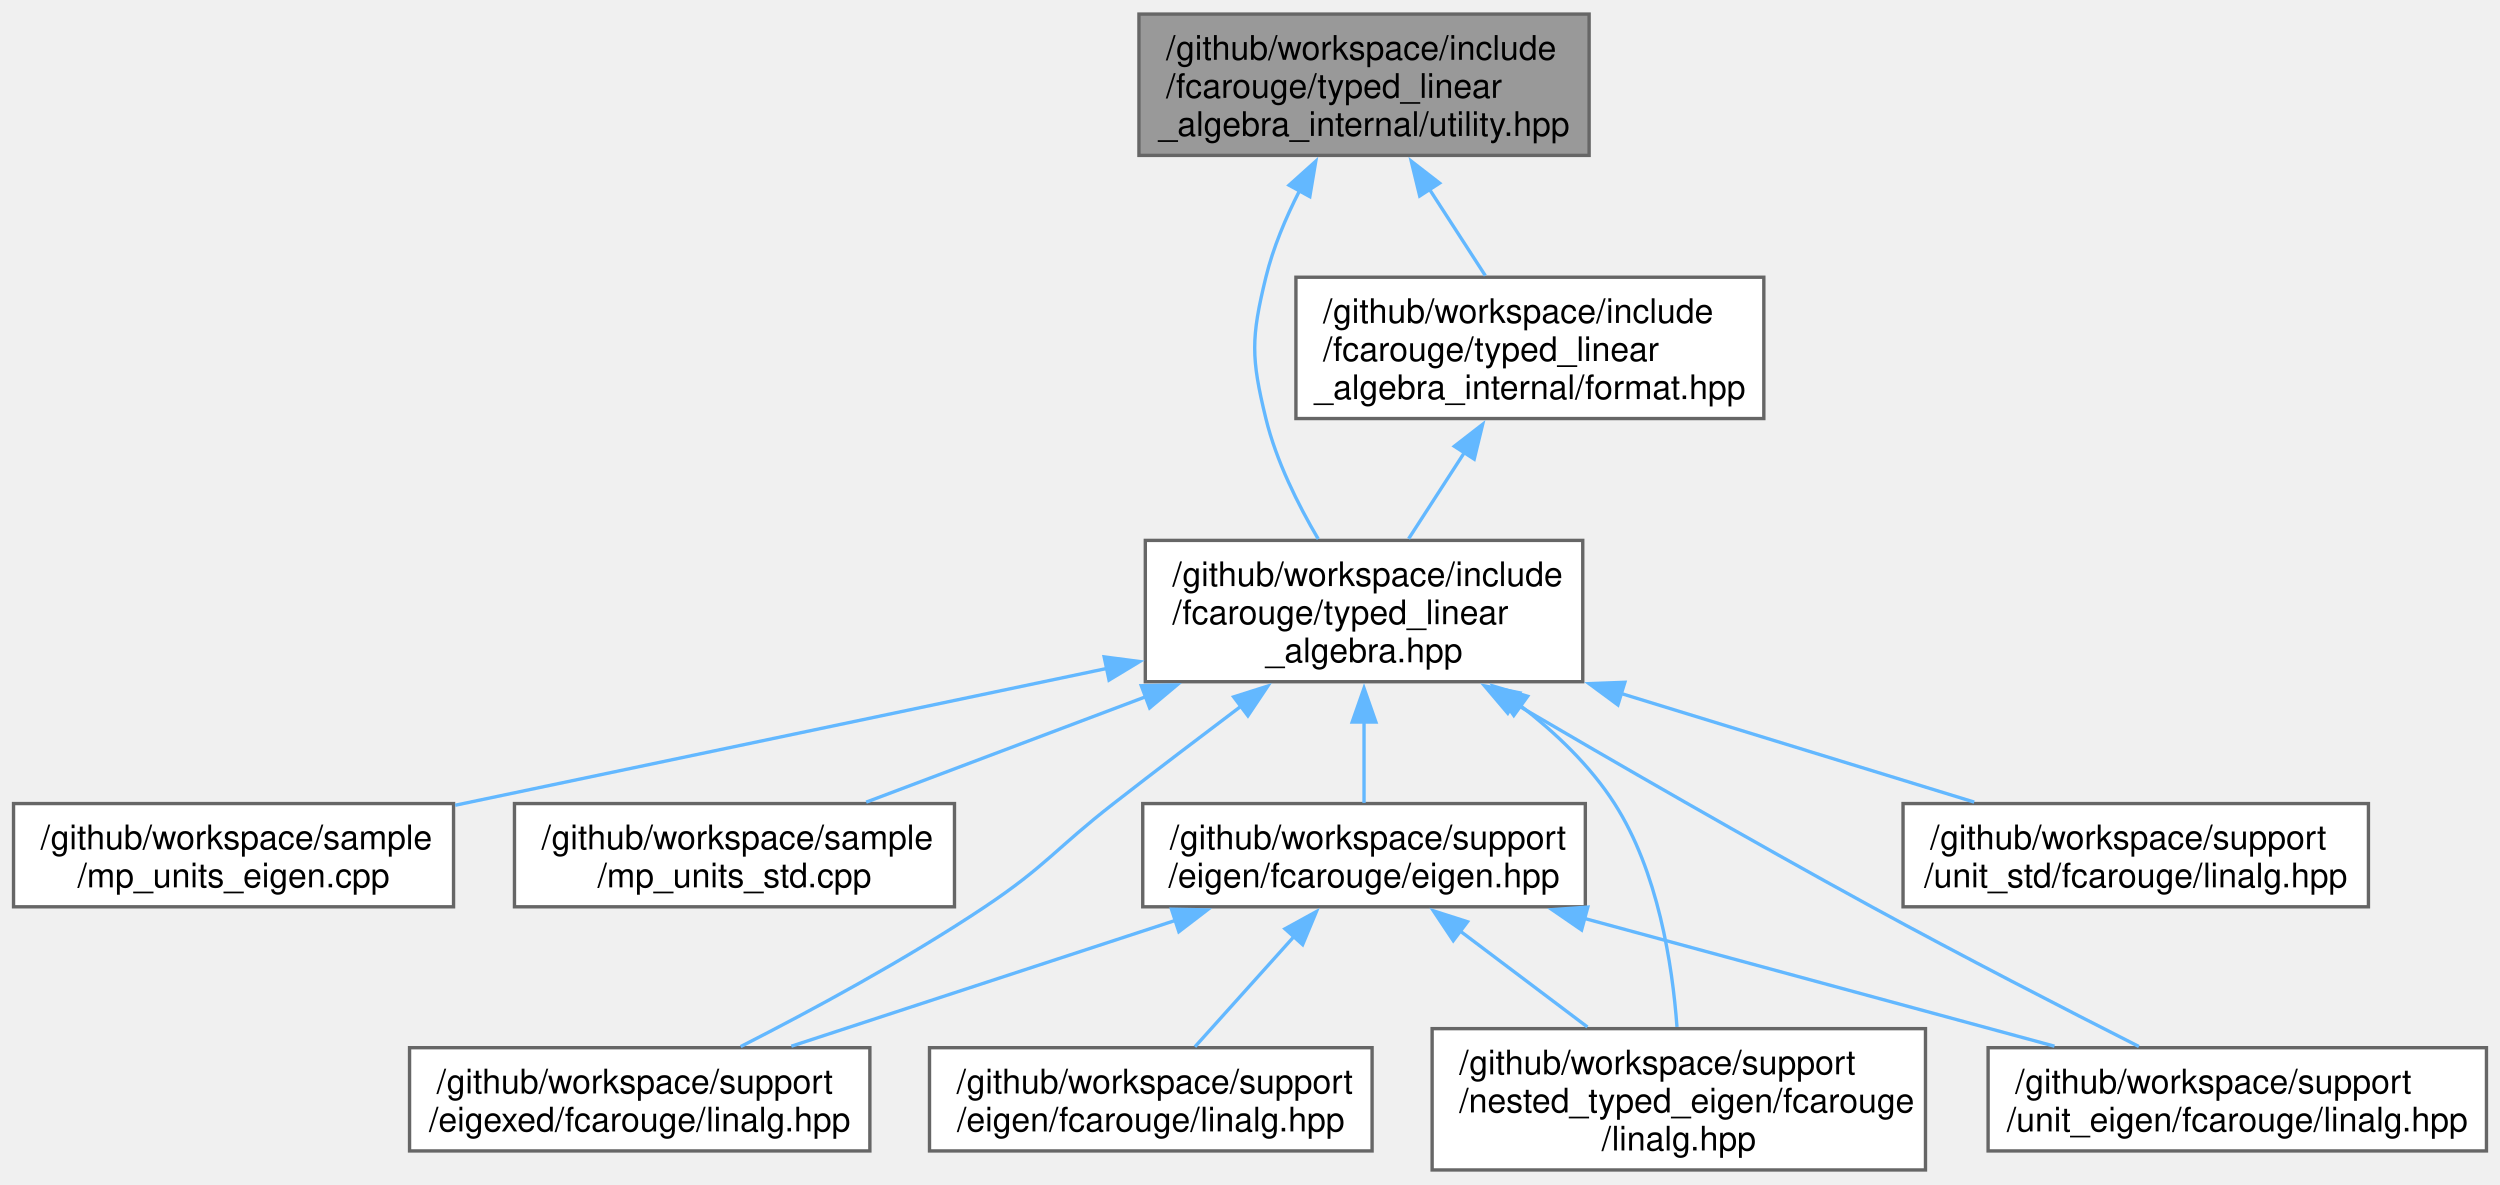
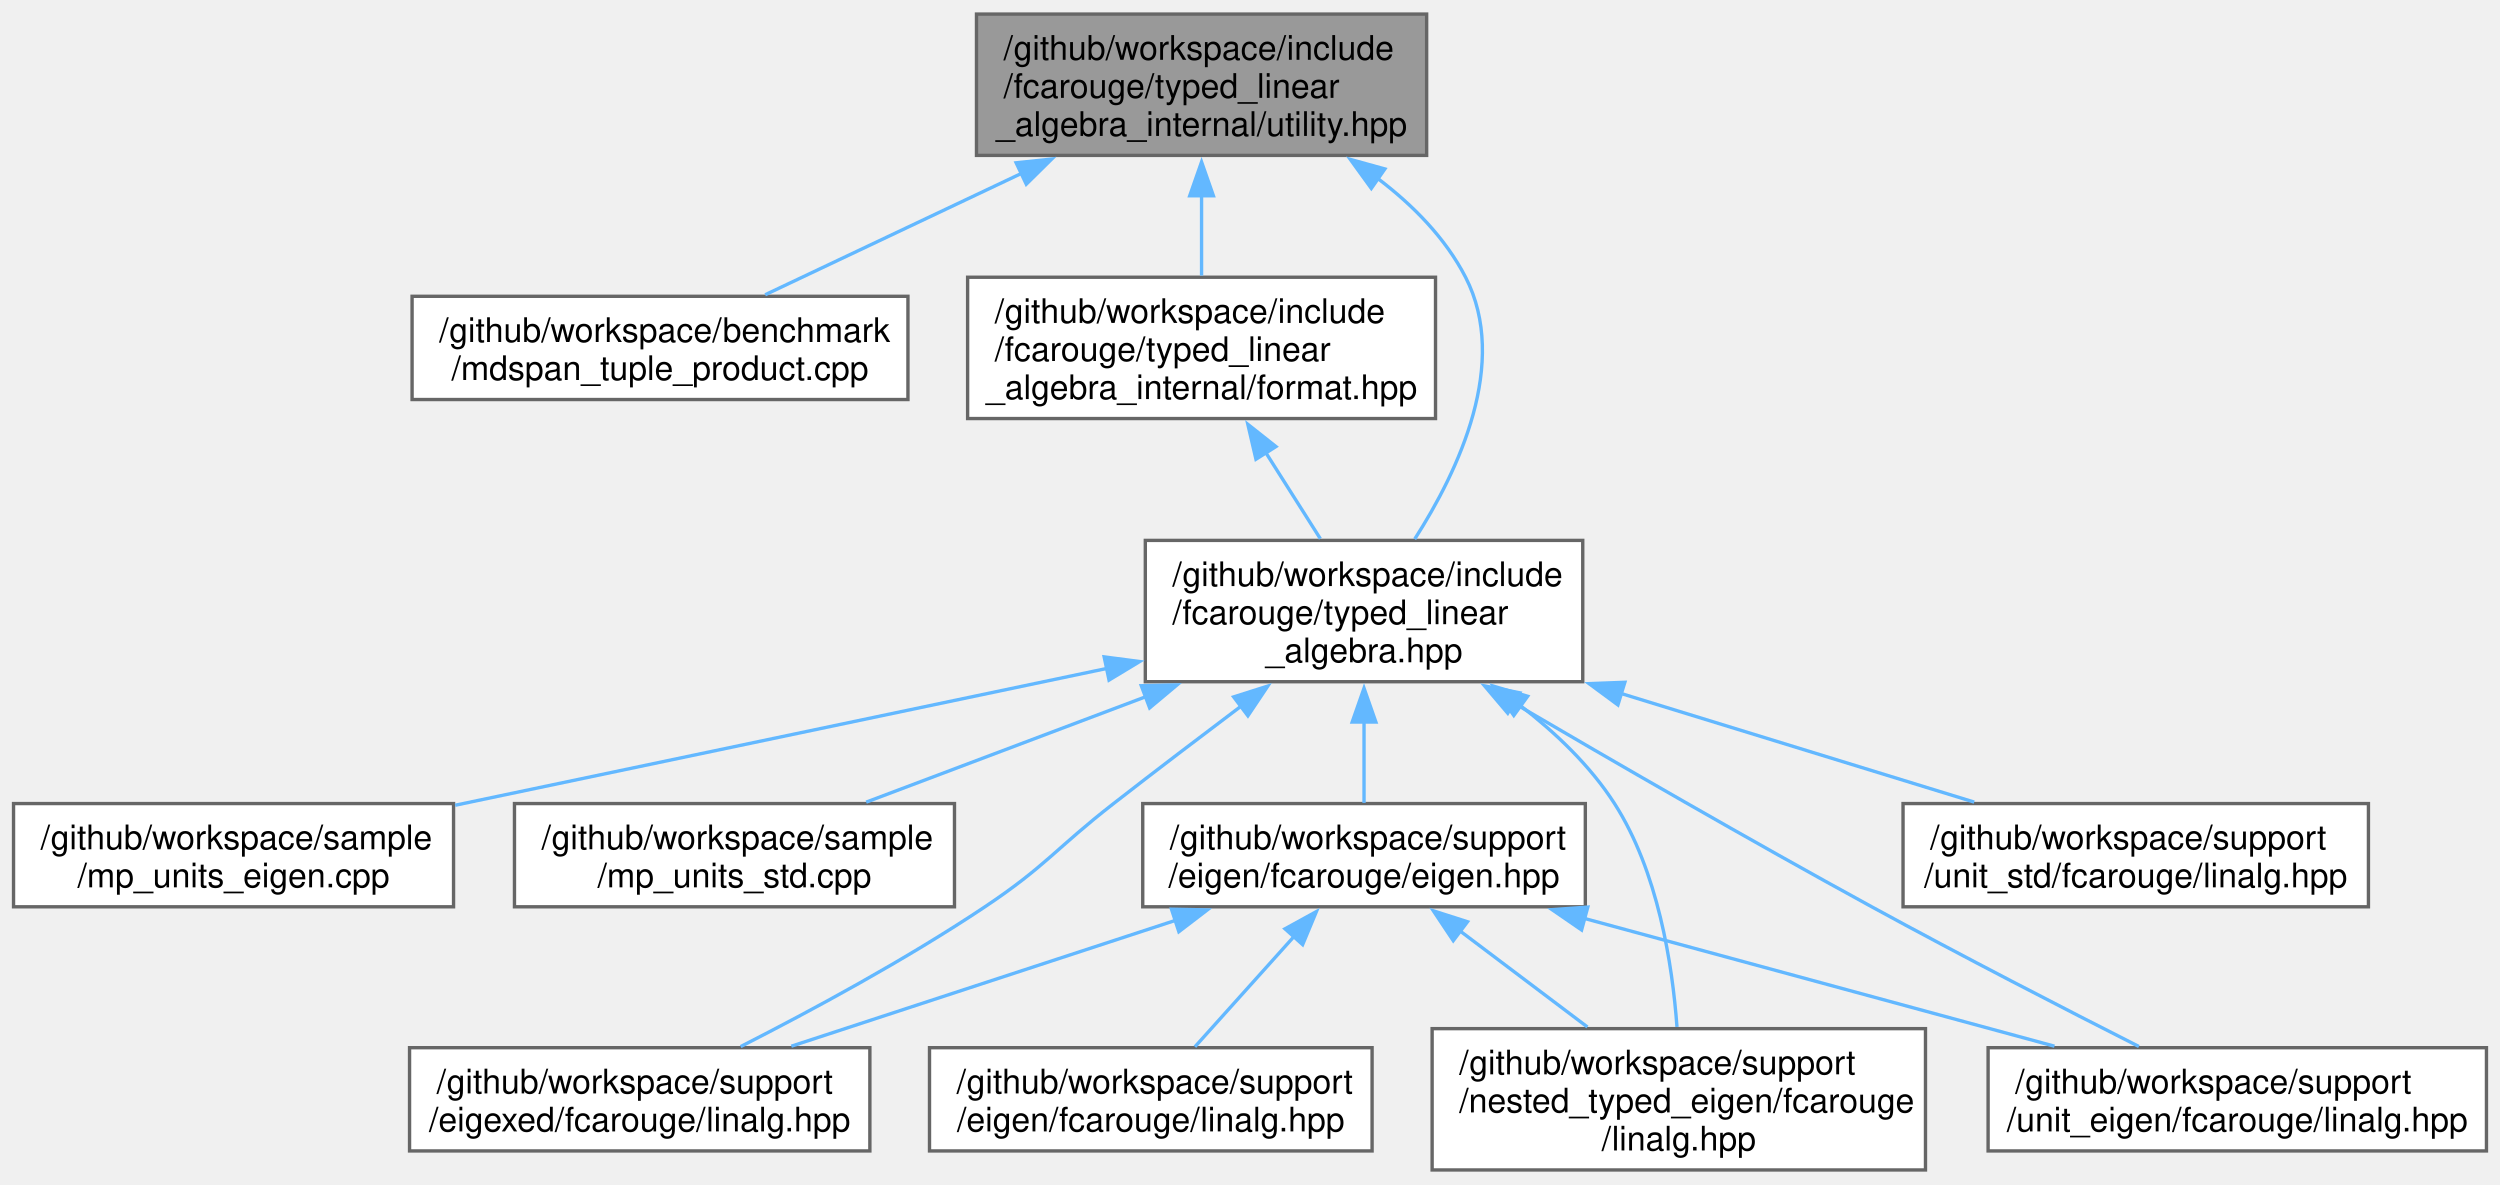
<svg xmlns="http://www.w3.org/2000/svg" xmlns:xlink="http://www.w3.org/1999/xlink" width="739pt" height="350pt" viewBox="0.00 0.00 738.62 349.50">
  <g id="graph0" class="graph" transform="scale(1 1) rotate(0) translate(4 345.5)">
    <g id="Node000001" class="node">
      <g id="a_Node000001">
        <a xlink:title=" ">
-           <polygon fill="#999999" stroke="#666666" points="465.5,-341.5 332.5,-341.5 332.5,-299.75 465.5,-299.75 465.5,-341.5" />
-           <text text-anchor="start" x="340.5" y="-328" font-family="Helvetica,sans-Serif" font-size="10.00">/github/workspace/include</text>
-           <text text-anchor="start" x="340.5" y="-316.75" font-family="Helvetica,sans-Serif" font-size="10.00">/fcarouge/typed_linear</text>
-           <text text-anchor="middle" x="399" y="-305.5" font-family="Helvetica,sans-Serif" font-size="10.00">_algebra_internal/utility.hpp</text>
+           <polygon fill="#999999" stroke="#666666" points="417.5,-341.5 284.5,-341.5 284.5,-299.75 417.5,-299.75 417.5,-341.5" />
+           <text text-anchor="start" x="292.5" y="-328" font-family="Helvetica,sans-Serif" font-size="10.00">/github/workspace/include</text>
+           <text text-anchor="start" x="292.5" y="-316.75" font-family="Helvetica,sans-Serif" font-size="10.00">/fcarouge/typed_linear</text>
+           <text text-anchor="middle" x="351" y="-305.5" font-family="Helvetica,sans-Serif" font-size="10.00">_algebra_internal/utility.hpp</text>
        </a>
      </g>
    </g>
    <g id="Node000002" class="node">
      <g id="a_Node000002">
+         <a xlink:href="mdspan__tuple__product_8cpp.xhtml" target="_top" xlink:title=" ">
+           <polygon fill="white" stroke="#666666" points="264.25,-258.12 117.75,-258.12 117.75,-227.62 264.25,-227.62 264.25,-258.12" />
+           <text text-anchor="start" x="125.75" y="-244.62" font-family="Helvetica,sans-Serif" font-size="10.00">/github/workspace/benchmark</text>
+           <text text-anchor="middle" x="191" y="-233.38" font-family="Helvetica,sans-Serif" font-size="10.00">/mdspan_tuple_product.cpp</text>
+         </a>
+       </g>
+     </g>
+     <g id="edge1_Node000001_Node000002" class="edge">
+       <g id="a_edge1_Node000001_Node000002">
+         <a xlink:title=" ">
+           <path fill="none" stroke="#63b8ff" d="M297.98,-294.52C272.81,-282.61 243.6,-268.78 222.07,-258.58" />
+           <polygon fill="#63b8ff" stroke="#63b8ff" points="296.22,-297.56 306.75,-298.68 299.21,-291.24 296.22,-297.56" />
+         </a>
+       </g>
+     </g>
+     <g id="Node000003" class="node">
+       <g id="a_Node000003">
        <a xlink:href="typed__linear__algebra_8hpp.xhtml" target="_top" xlink:title="Typed linear algebra implementation.">
          <polygon fill="white" stroke="#666666" points="463.62,-186 334.38,-186 334.38,-144.25 463.62,-144.25 463.62,-186" />
          <text text-anchor="start" x="342.38" y="-172.5" font-family="Helvetica,sans-Serif" font-size="10.00">/github/workspace/include</text>
          <text text-anchor="start" x="342.38" y="-161.25" font-family="Helvetica,sans-Serif" font-size="10.00">/fcarouge/typed_linear</text>
          <text text-anchor="middle" x="399" y="-150" font-family="Helvetica,sans-Serif" font-size="10.00">_algebra.hpp</text>
        </a>
      </g>
    </g>
-     <g id="edge1_Node000001_Node000002" class="edge">
-       <g id="a_edge1_Node000001_Node000002">
-         <a xlink:title=" ">
-           <path fill="none" stroke="#63b8ff" d="M379.97,-289.36C375.87,-281.33 372.13,-272.46 370,-263.75 365.6,-245.72 365.6,-240.03 370,-222 373.06,-209.47 379.46,-196.62 385.47,-186.41" />
-           <polygon fill="#63b8ff" stroke="#63b8ff" points="376.85,-290.94 384.74,-298.02 382.98,-287.57 376.85,-290.94" />
-         </a>
-       </g>
-     </g>
-     <g id="Node000011" class="node">
-       <g id="a_Node000011">
+     <g id="edge2_Node000001_Node000003" class="edge">
+       <g id="a_edge2_Node000001_Node000003">
+         <a xlink:title=" ">
+           <path fill="none" stroke="#63b8ff" d="M403.03,-292.95C413.47,-285.04 423.05,-275.32 429,-263.75 441.96,-238.52 427,-206.69 413.96,-186.37" />
+           <polygon fill="#63b8ff" stroke="#63b8ff" points="401.15,-289.99 394.94,-298.57 405.15,-295.74 401.15,-289.99" />
+         </a>
+       </g>
+     </g>
+     <g id="Node000012" class="node">
+       <g id="a_Node000012">
        <a xlink:href="format_8hpp.xhtml" target="_top" xlink:title="Formatting support for the typed matrix.">
-           <polygon fill="white" stroke="#666666" points="517.12,-263.75 378.88,-263.75 378.88,-222 517.12,-222 517.12,-263.75" />
-           <text text-anchor="start" x="386.88" y="-250.25" font-family="Helvetica,sans-Serif" font-size="10.00">/github/workspace/include</text>
-           <text text-anchor="start" x="386.88" y="-239" font-family="Helvetica,sans-Serif" font-size="10.00">/fcarouge/typed_linear</text>
-           <text text-anchor="middle" x="448" y="-227.75" font-family="Helvetica,sans-Serif" font-size="10.00">_algebra_internal/format.hpp</text>
-         </a>
-       </g>
-     </g>
-     <g id="edge13_Node000001_Node000011" class="edge">
-       <g id="a_edge13_Node000001_Node000011">
-         <a xlink:title=" ">
-           <path fill="none" stroke="#63b8ff" d="M418.37,-289.68C423.89,-281.14 429.78,-272.05 434.83,-264.23" />
-           <polygon fill="#63b8ff" stroke="#63b8ff" points="415.45,-287.76 412.95,-298.05 421.32,-291.56 415.45,-287.76" />
-         </a>
-       </g>
-     </g>
-     <g id="Node000003" class="node">
-       <g id="a_Node000003">
+           <polygon fill="white" stroke="#666666" points="420.12,-263.75 281.88,-263.75 281.88,-222 420.12,-222 420.12,-263.75" />
+           <text text-anchor="start" x="289.88" y="-250.25" font-family="Helvetica,sans-Serif" font-size="10.00">/github/workspace/include</text>
+           <text text-anchor="start" x="289.88" y="-239" font-family="Helvetica,sans-Serif" font-size="10.00">/fcarouge/typed_linear</text>
+           <text text-anchor="middle" x="351" y="-227.75" font-family="Helvetica,sans-Serif" font-size="10.00">_algebra_internal/format.hpp</text>
+         </a>
+       </g>
+     </g>
+     <g id="edge14_Node000001_Node000012" class="edge">
+       <g id="a_edge14_Node000001_Node000012">
+         <a xlink:title=" ">
+           <path fill="none" stroke="#63b8ff" d="M351,-288C351,-279.96 351,-271.54 351,-264.23" />
+           <polygon fill="#63b8ff" stroke="#63b8ff" points="347.5,-287.81 351,-297.81 354.5,-287.81 347.5,-287.81" />
+         </a>
+       </g>
+     </g>
+     <g id="Node000004" class="node">
+       <g id="a_Node000004">
        <a xlink:href="mp__units__eigen_8cpp.xhtml" target="_top" xlink:title="Unit safe linear algebra with mp-units and Eigen.">
          <polygon fill="white" stroke="#666666" points="130,-108.25 0,-108.25 0,-77.75 130,-77.75 130,-108.25" />
          <text text-anchor="start" x="8" y="-94.75" font-family="Helvetica,sans-Serif" font-size="10.00">/github/workspace/sample</text>
          <text text-anchor="middle" x="65" y="-83.5" font-family="Helvetica,sans-Serif" font-size="10.00">/mp_units_eigen.cpp</text>
        </a>
      </g>
    </g>
-     <g id="edge2_Node000002_Node000003" class="edge">
-       <g id="a_edge2_Node000002_Node000003">
+     <g id="edge3_Node000003_Node000004" class="edge">
+       <g id="a_edge3_Node000003_Node000004">
        <a xlink:title=" ">
          <path fill="none" stroke="#63b8ff" d="M323.25,-148.22C265.17,-136.03 185.82,-119.37 130.47,-107.75" />
          <polygon fill="#63b8ff" stroke="#63b8ff" points="322.22,-151.58 332.72,-150.21 323.66,-144.73 322.22,-151.58" />
        </a>
      </g>
    </g>
-     <g id="Node000004" class="node">
-       <g id="a_Node000004">
+     <g id="Node000005" class="node">
+       <g id="a_Node000005">
        <a xlink:href="mp__units__std_8cpp.xhtml" target="_top" xlink:title="Unit safe linear algebra with mp-units and Eigen.">
          <polygon fill="white" stroke="#666666" points="278,-108.25 148,-108.25 148,-77.75 278,-77.75 278,-108.25" />
          <text text-anchor="start" x="156" y="-94.75" font-family="Helvetica,sans-Serif" font-size="10.00">/github/workspace/sample</text>
          <text text-anchor="middle" x="213" y="-83.5" font-family="Helvetica,sans-Serif" font-size="10.00">/mp_units_std.cpp</text>
        </a>
      </g>
    </g>
-     <g id="edge3_Node000002_Node000004" class="edge">
-       <g id="a_edge3_Node000002_Node000004">
+     <g id="edge4_Node000003_Node000005" class="edge">
+       <g id="a_edge4_Node000003_Node000005">
        <a xlink:title=" ">
          <path fill="none" stroke="#63b8ff" d="M334.47,-139.8C306.97,-129.43 275.79,-117.67 251.91,-108.67" />
          <polygon fill="#63b8ff" stroke="#63b8ff" points="333.19,-143.06 343.78,-143.31 335.66,-136.51 333.19,-143.06" />
        </a>
      </g>
    </g>
-     <g id="Node000005" class="node">
-       <g id="a_Node000005">
+     <g id="Node000006" class="node">
+       <g id="a_Node000006">
        <a xlink:href="eigen_8hpp.xhtml" target="_top" xlink:title="Linear algebra facade for Eigen3 third party implementation.">
          <polygon fill="white" stroke="#666666" points="464.38,-108.25 333.62,-108.25 333.62,-77.75 464.38,-77.75 464.38,-108.25" />
          <text text-anchor="start" x="341.62" y="-94.75" font-family="Helvetica,sans-Serif" font-size="10.00">/github/workspace/support</text>
          <text text-anchor="middle" x="399" y="-83.5" font-family="Helvetica,sans-Serif" font-size="10.00">/eigen/fcarouge/eigen.hpp</text>
        </a>
      </g>
    </g>
-     <g id="edge4_Node000002_Node000005" class="edge">
-       <g id="a_edge4_Node000002_Node000005">
+     <g id="edge5_Node000003_Node000006" class="edge">
+       <g id="a_edge5_Node000003_Node000006">
        <a xlink:title=" ">
          <path fill="none" stroke="#63b8ff" d="M399,-132.38C399,-124.02 399,-115.4 399,-108.45" />
          <polygon fill="#63b8ff" stroke="#63b8ff" points="395.5,-132.33 399,-142.33 402.5,-132.33 395.5,-132.33" />
        </a>
      </g>
    </g>
-     <g id="Node000007" class="node">
-       <g id="a_Node000007">
+     <g id="Node000008" class="node">
+       <g id="a_Node000008">
        <a xlink:href="eigexed_2fcarouge_2linalg_8hpp.xhtml" target="_top" xlink:title="Scalar type linear algebra with Eigen implementation.">
          <polygon fill="white" stroke="#666666" points="253,-36.12 117,-36.12 117,-5.62 253,-5.62 253,-36.12" />
          <text text-anchor="start" x="125" y="-22.62" font-family="Helvetica,sans-Serif" font-size="10.00">/github/workspace/support</text>
          <text text-anchor="middle" x="185" y="-11.38" font-family="Helvetica,sans-Serif" font-size="10.00">/eigexed/fcarouge/linalg.hpp</text>
        </a>
      </g>
    </g>
-     <g id="edge9_Node000002_Node000007" class="edge">
-       <g id="a_edge9_Node000002_Node000007">
+     <g id="edge10_Node000003_Node000008" class="edge">
+       <g id="a_edge10_Node000003_Node000008">
        <a xlink:title=" ">
          <path fill="none" stroke="#63b8ff" d="M362.86,-137.17C350.77,-128.06 337.25,-117.79 325,-108.25 307.91,-94.95 305.01,-89.78 287,-77.75 263.66,-62.16 235.59,-47.03 214.82,-36.45" />
          <polygon fill="#63b8ff" stroke="#63b8ff" points="360.48,-139.76 370.58,-142.97 364.69,-134.17 360.48,-139.76" />
        </a>
      </g>
    </g>
-     <g id="Node000008" class="node">
-       <g id="a_Node000008">
+     <g id="Node000009" class="node">
+       <g id="a_Node000009">
        <a xlink:href="nested__typed__eigen_2fcarouge_2linalg_8hpp.xhtml" target="_top" xlink:title="Scalar type nested linear algebra with Eigen implementation.">
          <polygon fill="white" stroke="#666666" points="564.88,-41.75 419.12,-41.75 419.12,0 564.88,0 564.88,-41.75" />
          <text text-anchor="start" x="427.12" y="-28.25" font-family="Helvetica,sans-Serif" font-size="10.00">/github/workspace/support</text>
          <text text-anchor="start" x="427.12" y="-17" font-family="Helvetica,sans-Serif" font-size="10.00">/nested_typed_eigen/fcarouge</text>
          <text text-anchor="middle" x="492" y="-5.75" font-family="Helvetica,sans-Serif" font-size="10.00">/linalg.hpp</text>
        </a>
      </g>
    </g>
-     <g id="edge10_Node000002_Node000008" class="edge">
-       <g id="a_edge10_Node000002_Node000008">
+     <g id="edge11_Node000003_Node000009" class="edge">
+       <g id="a_edge11_Node000003_Node000009">
        <a xlink:title=" ">
          <path fill="none" stroke="#63b8ff" d="M445.22,-137.17C455.72,-129.08 465.87,-119.36 473,-108.25 485.85,-88.22 490.1,-60.78 491.46,-42.25" />
          <polygon fill="#63b8ff" stroke="#63b8ff" points="443.25,-134.28 437.18,-142.96 447.34,-139.95 443.25,-134.28" />
        </a>
      </g>
    </g>
-     <g id="Node000009" class="node">
-       <g id="a_Node000009">
+     <g id="Node000010" class="node">
+       <g id="a_Node000010">
        <a xlink:href="unit__eigen_2fcarouge_2linalg_8hpp.xhtml" target="_top" xlink:title="Indexed-based linear algebra with mp-units with Eigen implementations.">
          <polygon fill="white" stroke="#666666" points="730.62,-36.12 583.38,-36.12 583.38,-5.62 730.62,-5.62 730.62,-36.12" />
          <text text-anchor="start" x="591.38" y="-22.62" font-family="Helvetica,sans-Serif" font-size="10.00">/github/workspace/support</text>
          <text text-anchor="middle" x="657" y="-11.38" font-family="Helvetica,sans-Serif" font-size="10.00">/unit_eigen/fcarouge/linalg.hpp</text>
        </a>
      </g>
    </g>
-     <g id="edge11_Node000002_Node000009" class="edge">
-       <g id="a_edge11_Node000002_Node000009">
+     <g id="edge12_Node000003_Node000010" class="edge">
+       <g id="a_edge12_Node000003_Node000010">
        <a xlink:title=" ">
          <path fill="none" stroke="#63b8ff" d="M442.97,-138.11C472.71,-120.69 512.98,-97.42 549,-77.75 575.49,-63.28 606.09,-47.54 627.93,-36.47" />
          <polygon fill="#63b8ff" stroke="#63b8ff" points="441.46,-134.94 434.61,-143.02 445.01,-140.97 441.46,-134.94" />
        </a>
      </g>
    </g>
-     <g id="Node000010" class="node">
-       <g id="a_Node000010">
+     <g id="Node000011" class="node">
+       <g id="a_Node000011">
        <a xlink:href="unit__std_2fcarouge_2linalg_8hpp.xhtml" target="_top" xlink:title="Indexed-based linear algebra with mp-units with Eigen implementations.">
          <polygon fill="white" stroke="#666666" points="695.75,-108.25 558.25,-108.25 558.25,-77.75 695.75,-77.75 695.75,-108.25" />
          <text text-anchor="start" x="566.25" y="-94.75" font-family="Helvetica,sans-Serif" font-size="10.00">/github/workspace/support</text>
          <text text-anchor="middle" x="627" y="-83.5" font-family="Helvetica,sans-Serif" font-size="10.00">/unit_std/fcarouge/linalg.hpp</text>
        </a>
      </g>
    </g>
-     <g id="edge12_Node000002_Node000010" class="edge">
-       <g id="a_edge12_Node000002_Node000010">
+     <g id="edge13_Node000003_Node000011" class="edge">
+       <g id="a_edge13_Node000003_Node000011">
        <a xlink:title=" ">
          <path fill="none" stroke="#63b8ff" d="M475.01,-140.75C509.45,-130.15 549.11,-117.96 579.28,-108.68" />
          <polygon fill="#63b8ff" stroke="#63b8ff" points="474.01,-137.39 465.48,-143.68 476.06,-144.08 474.01,-137.39" />
        </a>
      </g>
    </g>
-     <g id="Node000006" class="node">
-       <g id="a_Node000006">
+     <g id="Node000007" class="node">
+       <g id="a_Node000007">
        <a xlink:href="eigen_2fcarouge_2linalg_8hpp.xhtml" target="_top" xlink:title=" ">
          <polygon fill="white" stroke="#666666" points="401.38,-36.12 270.62,-36.12 270.62,-5.62 401.38,-5.62 401.38,-36.12" />
          <text text-anchor="start" x="278.62" y="-22.62" font-family="Helvetica,sans-Serif" font-size="10.00">/github/workspace/support</text>
          <text text-anchor="middle" x="336" y="-11.38" font-family="Helvetica,sans-Serif" font-size="10.00">/eigen/fcarouge/linalg.hpp</text>
        </a>
      </g>
    </g>
-     <g id="edge5_Node000005_Node000006" class="edge">
-       <g id="a_edge5_Node000005_Node000006">
+     <g id="edge6_Node000006_Node000007" class="edge">
+       <g id="a_edge6_Node000006_Node000007">
        <a xlink:title=" ">
          <path fill="none" stroke="#63b8ff" d="M378.3,-68.96C368.66,-58.23 357.48,-45.78 349.04,-36.39" />
          <polygon fill="#63b8ff" stroke="#63b8ff" points="375.65,-71.24 384.93,-76.34 380.86,-66.57 375.65,-71.24" />
        </a>
      </g>
    </g>
-     <g id="edge6_Node000005_Node000007" class="edge">
-       <g id="a_edge6_Node000005_Node000007">
+     <g id="edge7_Node000006_Node000008" class="edge">
+       <g id="a_edge7_Node000006_Node000008">
        <a xlink:title=" ">
          <path fill="none" stroke="#63b8ff" d="M343.5,-73.81C308.13,-62.22 262.89,-47.4 229.8,-36.56" />
          <polygon fill="#63b8ff" stroke="#63b8ff" points="342.11,-77.04 352.7,-76.83 344.29,-70.39 342.11,-77.04" />
        </a>
      </g>
    </g>
-     <g id="edge7_Node000005_Node000008" class="edge">
-       <g id="a_edge7_Node000005_Node000008">
+     <g id="edge8_Node000006_Node000009" class="edge">
+       <g id="a_edge8_Node000006_Node000009">
        <a xlink:title=" ">
          <path fill="none" stroke="#63b8ff" d="M427.38,-70.6C439.34,-61.58 453.19,-51.14 465,-42.24" />
          <polygon fill="#63b8ff" stroke="#63b8ff" points="425.36,-67.74 419.48,-76.56 429.57,-73.33 425.36,-67.74" />
        </a>
      </g>
    </g>
-     <g id="edge8_Node000005_Node000009" class="edge">
-       <g id="a_edge8_Node000005_Node000009">
+     <g id="edge9_Node000006_Node000010" class="edge">
+       <g id="a_edge9_Node000006_Node000010">
        <a xlink:title=" ">
          <path fill="none" stroke="#63b8ff" d="M463.99,-74.34C506.91,-62.67 562.5,-47.56 602.99,-36.56" />
          <polygon fill="#63b8ff" stroke="#63b8ff" points="463.28,-70.9 454.55,-76.9 465.11,-77.66 463.28,-70.9" />
        </a>
      </g>
    </g>
-     <g id="edge14_Node000011_Node000002" class="edge">
-       <g id="a_edge14_Node000011_Node000002">
-         <a xlink:title=" ">
-           <path fill="none" stroke="#63b8ff" d="M428.63,-211.93C423.11,-203.39 417.22,-194.3 412.17,-186.48" />
-           <polygon fill="#63b8ff" stroke="#63b8ff" points="425.68,-213.81 434.05,-220.3 431.55,-210.01 425.68,-213.81" />
+     <g id="edge15_Node000012_Node000003" class="edge">
+       <g id="a_edge15_Node000012_Node000003">
+         <a xlink:title=" ">
+           <path fill="none" stroke="#63b8ff" d="M369.98,-211.93C375.38,-203.39 381.15,-194.3 386.1,-186.48" />
+           <polygon fill="#63b8ff" stroke="#63b8ff" points="367.07,-209.98 364.67,-220.3 372.98,-213.72 367.07,-209.98" />
        </a>
      </g>
    </g>
  </g>
</svg>
